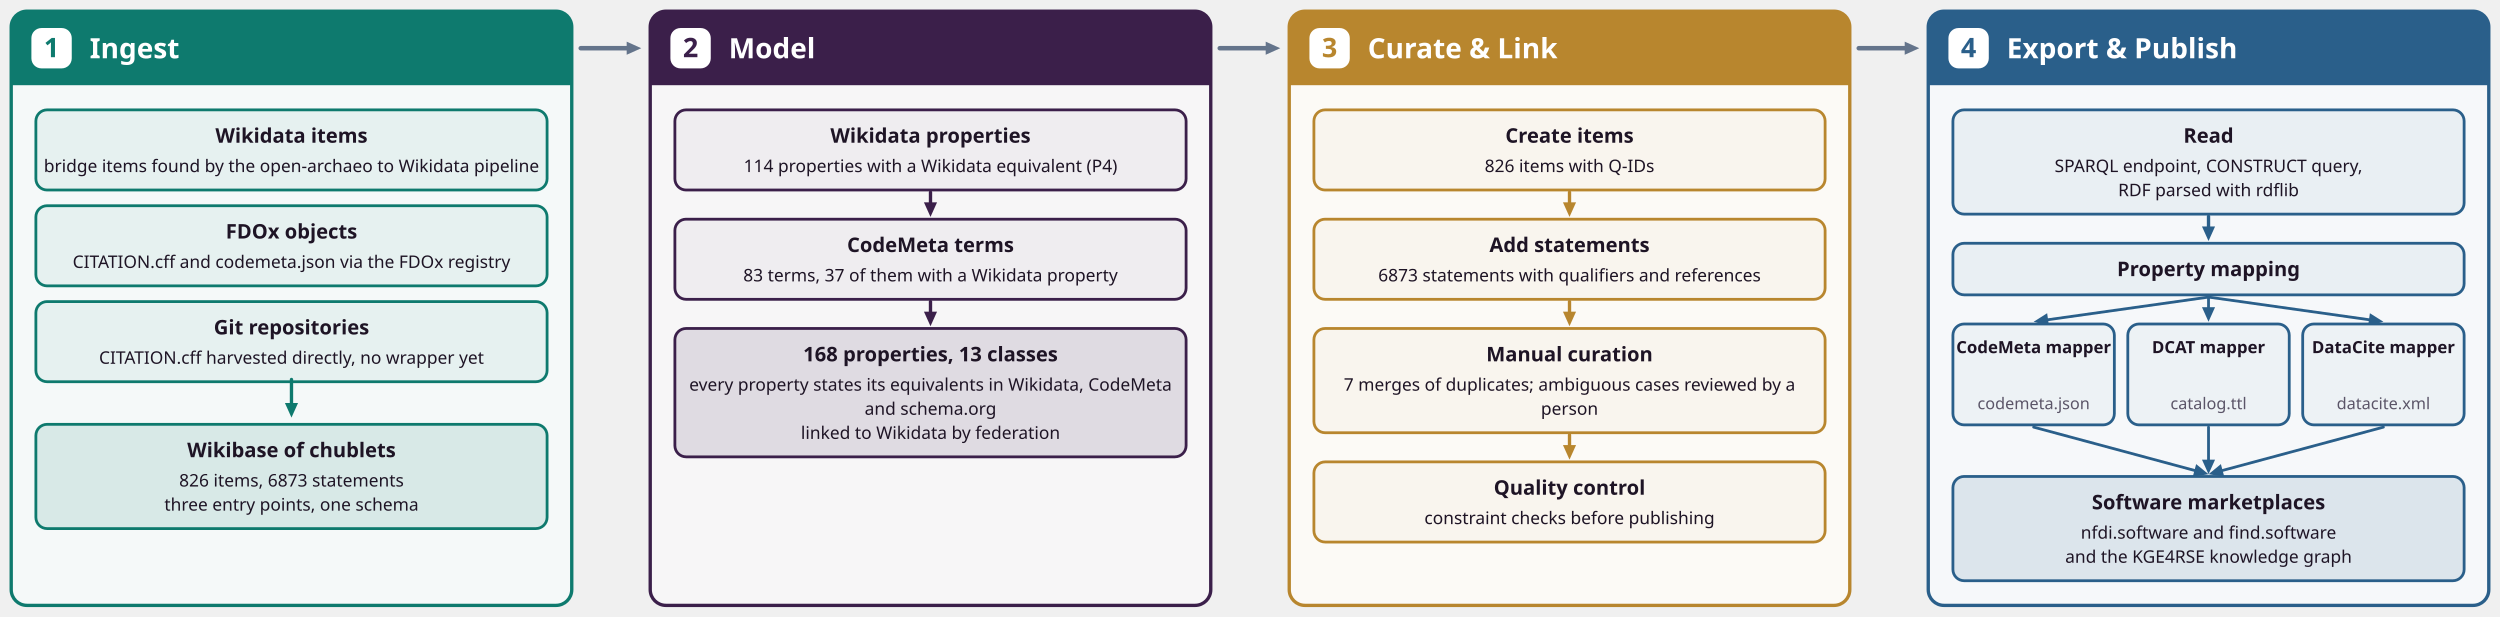
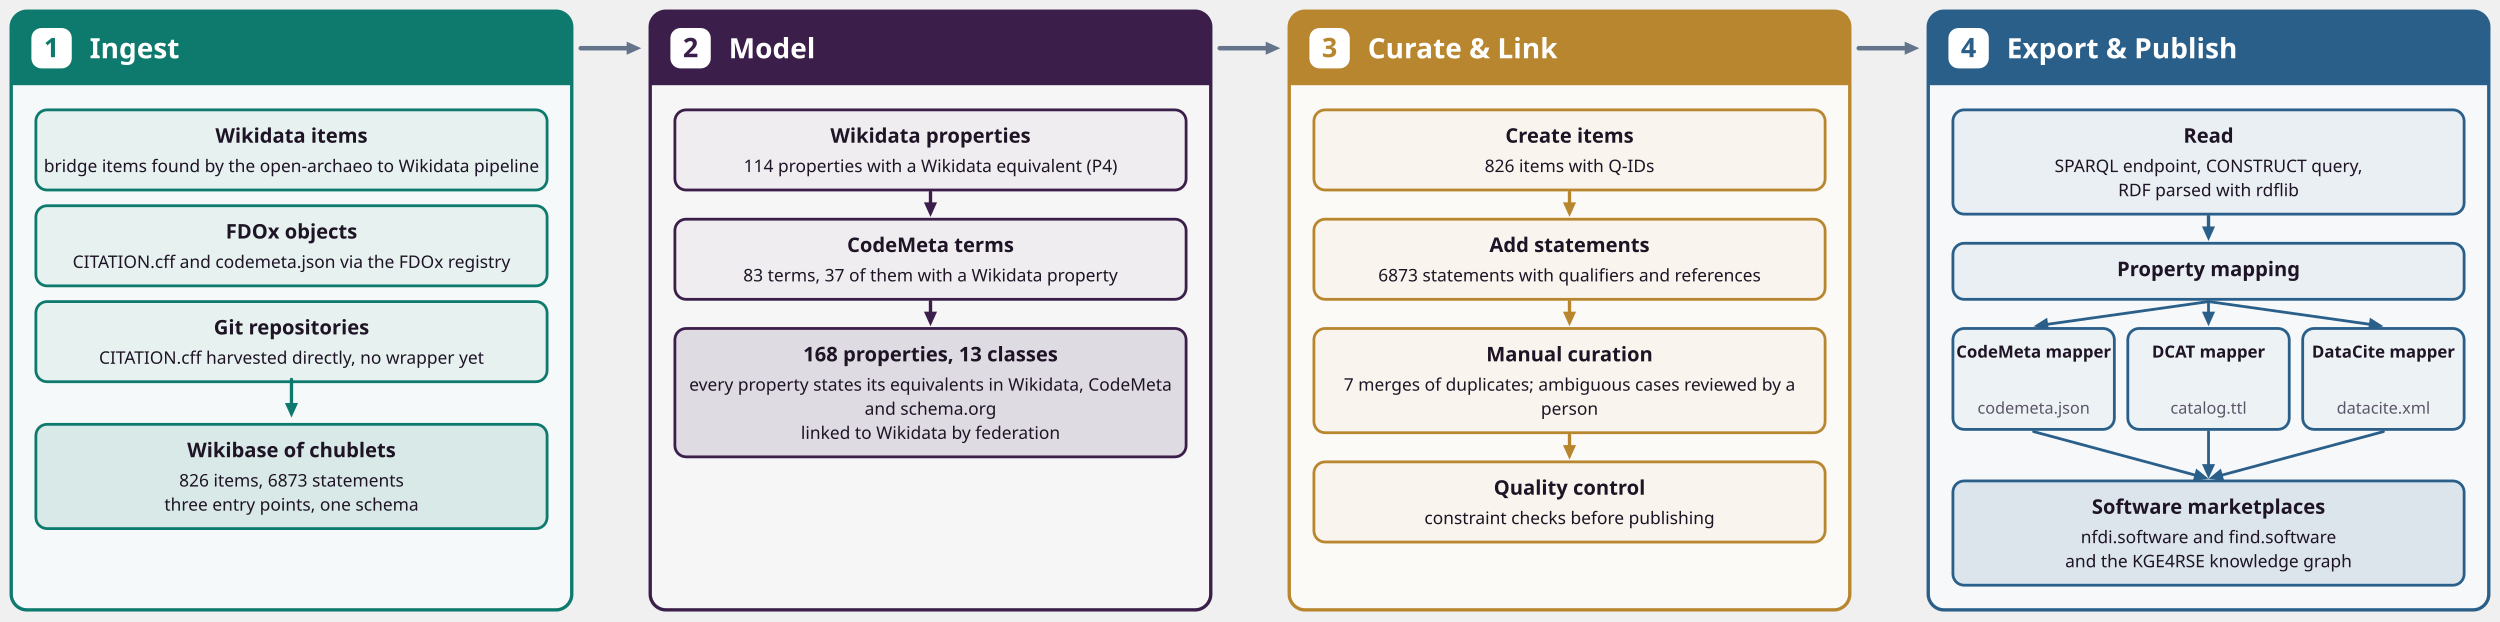
- <svg xmlns="http://www.w3.org/2000/svg" width="2230" height="550" viewBox="0 0 2230 550">
+ <svg xmlns="http://www.w3.org/2000/svg" width="2230" height="554" viewBox="0 0 2230 554">
  <style>@font-face { font-family: "Fira Sans"; src: url("../fonts/FiraSans-Regular.ttf"); font-weight: 400; } @font-face { font-family: "Fira Sans"; src: url("../fonts/FiraSans-Bold.ttf"); font-weight: 700; }</style>
  <g transform="translate(10,10)">
    <g transform="translate(0,0)">
-       <rect x="0" y="0" width="500" height="530" rx="14" fill="#F5F9F9" stroke="#0E7A6E" stroke-width="3" />
+       <rect x="0" y="0" width="500" height="534" rx="14" fill="#F5F9F9" stroke="#0E7A6E" stroke-width="3" />
      <path d="M0,66 L0,14 Q0,0 14,0 L486,0 Q500,0 500,14 L500,66 z" fill="#0E7A6E" />
      <rect x="18" y="15" width="36" height="36" rx="9" fill="#ffffff" />
      <text x="36" y="41" font-family="Fira Sans, sans-serif" font-size="24" font-weight="700" fill="#0E7A6E" text-anchor="middle">1</text>
      <text x="70" y="42" font-family="Fira Sans, sans-serif" font-size="25" font-weight="700" fill="#ffffff" text-anchor="start">Ingest</text>
      <g transform="translate(0,66)">
        <rect x="22" y="22" width="456" height="71.5" rx="10" fill="#E6F1F0" stroke="#0E7A6E" stroke-width="2.5" />
        <text x="250" y="51.3" font-family="Fira Sans, sans-serif" font-size="18" font-weight="700" fill="#1E1425" text-anchor="middle">Wikidata items</text>
        <text x="250" y="77.5" font-family="Fira Sans, sans-serif" font-size="15.5" fill="#1E1425" text-anchor="middle">bridge items found by the open-archaeo to Wikidata pipeline</text>
        <rect x="22" y="107.5" width="456" height="71.5" rx="10" fill="#E6F1F0" stroke="#0E7A6E" stroke-width="2.5" />
        <text x="250" y="136.8" font-family="Fira Sans, sans-serif" font-size="18" font-weight="700" fill="#1E1425" text-anchor="middle">FDOx objects</text>
        <text x="250" y="163" font-family="Fira Sans, sans-serif" font-size="15.5" fill="#1E1425" text-anchor="middle">CITATION.cff and codemeta.json via the FDOx registry</text>
        <rect x="22" y="193" width="456" height="71.5" rx="10" fill="#E6F1F0" stroke="#0E7A6E" stroke-width="2.5" />
        <text x="250" y="222.3" font-family="Fira Sans, sans-serif" font-size="18" font-weight="700" fill="#1E1425" text-anchor="middle">Git repositories</text>
        <text x="250" y="248.5" font-family="Fira Sans, sans-serif" font-size="15.5" fill="#1E1425" text-anchor="middle">CITATION.cff harvested directly, no wrapper yet</text>
        <path d="M250,262.5 L250,287.5" fill="none" stroke="#0E7A6E" stroke-width="3" stroke-linejoin="round" stroke-linecap="round" />
        <path d="M250,296.5 L244.15,283.5 L255.85,283.5 z" fill="#0E7A6E" />
        <rect x="22" y="302.5" width="456" height="93" rx="10" fill="#D8E9E7" stroke="#0E7A6E" stroke-width="2.5" />
        <text x="250" y="331.8" font-family="Fira Sans, sans-serif" font-size="18" font-weight="700" fill="#1E1425" text-anchor="middle">Wikibase of chublets</text>
        <text x="250" y="358" font-family="Fira Sans, sans-serif" font-size="15.5" fill="#1E1425" text-anchor="middle">826 items, 6873 statements</text>
        <text x="250" y="379.5" font-family="Fira Sans, sans-serif" font-size="15.5" fill="#1E1425" text-anchor="middle">three entry points, one schema</text>
      </g>
    </g>
    <path d="M508,33 L553,33" fill="none" stroke="#64748b" stroke-width="4" stroke-linejoin="round" stroke-linecap="round" />
    <path d="M562,33 L549,38.85 L549,27.15 z" fill="#64748b" />
    <g transform="translate(570,0)">
-       <rect x="0" y="0" width="500" height="530" rx="14" fill="#F7F6F7" stroke="#3B1F4A" stroke-width="3" />
+       <rect x="0" y="0" width="500" height="534" rx="14" fill="#F7F6F7" stroke="#3B1F4A" stroke-width="3" />
      <path d="M0,66 L0,14 Q0,0 14,0 L486,0 Q500,0 500,14 L500,66 z" fill="#3B1F4A" />
      <rect x="18" y="15" width="36" height="36" rx="9" fill="#ffffff" />
      <text x="36" y="41" font-family="Fira Sans, sans-serif" font-size="24" font-weight="700" fill="#3B1F4A" text-anchor="middle">2</text>
      <text x="70" y="42" font-family="Fira Sans, sans-serif" font-size="25" font-weight="700" fill="#ffffff" text-anchor="start">Model</text>
      <g transform="translate(0,66)">
        <rect x="22" y="22" width="456" height="71.5" rx="10" fill="#EFEDF0" stroke="#3B1F4A" stroke-width="2.5" />
        <text x="250" y="51.3" font-family="Fira Sans, sans-serif" font-size="18" font-weight="700" fill="#1E1425" text-anchor="middle">Wikidata properties</text>
        <text x="250" y="77.5" font-family="Fira Sans, sans-serif" font-size="15.5" fill="#1E1425" text-anchor="middle">114 properties with a Wikidata equivalent (P4)</text>
        <path d="M250,95.5 L250,108.5" fill="none" stroke="#3B1F4A" stroke-width="3" stroke-linejoin="round" stroke-linecap="round" />
        <path d="M250,117.5 L244.15,104.5 L255.85,104.5 z" fill="#3B1F4A" />
        <rect x="22" y="119.5" width="456" height="71.5" rx="10" fill="#EFEDF0" stroke="#3B1F4A" stroke-width="2.5" />
        <text x="250" y="148.8" font-family="Fira Sans, sans-serif" font-size="18" font-weight="700" fill="#1E1425" text-anchor="middle">CodeMeta terms</text>
        <text x="250" y="175" font-family="Fira Sans, sans-serif" font-size="15.5" fill="#1E1425" text-anchor="middle">83 terms, 37 of them with a Wikidata property</text>
        <path d="M250,193 L250,206" fill="none" stroke="#3B1F4A" stroke-width="3" stroke-linejoin="round" stroke-linecap="round" />
        <path d="M250,215 L244.15,202 L255.85,202 z" fill="#3B1F4A" />
        <rect x="22" y="217" width="456" height="114.5" rx="10" fill="#DFDBE2" stroke="#3B1F4A" stroke-width="2.5" />
        <text x="250" y="246.3" font-family="Fira Sans, sans-serif" font-size="18" font-weight="700" fill="#1E1425" text-anchor="middle">168 properties, 13 classes</text>
        <text x="250" y="272.5" font-family="Fira Sans, sans-serif" font-size="15.5" fill="#1E1425" text-anchor="middle">every property states its equivalents in Wikidata, CodeMeta</text>
        <text x="250" y="294" font-family="Fira Sans, sans-serif" font-size="15.5" fill="#1E1425" text-anchor="middle">and schema.org</text>
        <text x="250" y="315.5" font-family="Fira Sans, sans-serif" font-size="15.5" fill="#1E1425" text-anchor="middle">linked to Wikidata by federation</text>
      </g>
    </g>
    <path d="M1078,33 L1123,33" fill="none" stroke="#64748b" stroke-width="4" stroke-linejoin="round" stroke-linecap="round" />
    <path d="M1132,33 L1119,38.85 L1119,27.15 z" fill="#64748b" />
    <g transform="translate(1140,0)">
-       <rect x="0" y="0" width="500" height="530" rx="14" fill="#FCFAF6" stroke="#B8862E" stroke-width="3" />
+       <rect x="0" y="0" width="500" height="534" rx="14" fill="#FCFAF6" stroke="#B8862E" stroke-width="3" />
      <path d="M0,66 L0,14 Q0,0 14,0 L486,0 Q500,0 500,14 L500,66 z" fill="#B8862E" />
      <rect x="18" y="15" width="36" height="36" rx="9" fill="#ffffff" />
      <text x="36" y="41" font-family="Fira Sans, sans-serif" font-size="24" font-weight="700" fill="#B8862E" text-anchor="middle">3</text>
      <text x="70" y="42" font-family="Fira Sans, sans-serif" font-size="25" font-weight="700" fill="#ffffff" text-anchor="start">Curate &amp; Link</text>
      <g transform="translate(0,66)">
        <rect x="22" y="22" width="456" height="71.5" rx="10" fill="#F9F5EE" stroke="#B8862E" stroke-width="2.5" />
        <text x="250" y="51.3" font-family="Fira Sans, sans-serif" font-size="18" font-weight="700" fill="#1E1425" text-anchor="middle">Create items</text>
        <text x="250" y="77.5" font-family="Fira Sans, sans-serif" font-size="15.5" fill="#1E1425" text-anchor="middle">826 items with Q-IDs</text>
        <path d="M250,95.5 L250,108.5" fill="none" stroke="#B8862E" stroke-width="3" stroke-linejoin="round" stroke-linecap="round" />
        <path d="M250,117.5 L244.15,104.5 L255.85,104.5 z" fill="#B8862E" />
        <rect x="22" y="119.5" width="456" height="71.5" rx="10" fill="#F9F5EE" stroke="#B8862E" stroke-width="2.5" />
        <text x="250" y="148.8" font-family="Fira Sans, sans-serif" font-size="18" font-weight="700" fill="#1E1425" text-anchor="middle">Add statements</text>
        <text x="250" y="175" font-family="Fira Sans, sans-serif" font-size="15.5" fill="#1E1425" text-anchor="middle">6873 statements with qualifiers and references</text>
        <path d="M250,193 L250,206" fill="none" stroke="#B8862E" stroke-width="3" stroke-linejoin="round" stroke-linecap="round" />
        <path d="M250,215 L244.15,202 L255.85,202 z" fill="#B8862E" />
        <rect x="22" y="217" width="456" height="93" rx="10" fill="#F9F5EE" stroke="#B8862E" stroke-width="2.5" />
        <text x="250" y="246.3" font-family="Fira Sans, sans-serif" font-size="18" font-weight="700" fill="#1E1425" text-anchor="middle">Manual curation</text>
        <text x="250" y="272.5" font-family="Fira Sans, sans-serif" font-size="15.5" fill="#1E1425" text-anchor="middle">7 merges of duplicates; ambiguous cases reviewed by a</text>
        <text x="250" y="294" font-family="Fira Sans, sans-serif" font-size="15.5" fill="#1E1425" text-anchor="middle">person</text>
        <path d="M250,312 L250,325" fill="none" stroke="#B8862E" stroke-width="3" stroke-linejoin="round" stroke-linecap="round" />
        <path d="M250,334 L244.15,321 L255.85,321 z" fill="#B8862E" />
        <rect x="22" y="336" width="456" height="71.5" rx="10" fill="#F9F5EE" stroke="#B8862E" stroke-width="2.5" />
        <text x="250" y="365.3" font-family="Fira Sans, sans-serif" font-size="18" font-weight="700" fill="#1E1425" text-anchor="middle">Quality control</text>
        <text x="250" y="391.5" font-family="Fira Sans, sans-serif" font-size="15.5" fill="#1E1425" text-anchor="middle">constraint checks before publishing</text>
      </g>
    </g>
    <path d="M1648,33 L1693,33" fill="none" stroke="#64748b" stroke-width="4" stroke-linejoin="round" stroke-linecap="round" />
    <path d="M1702,33 L1689,38.85 L1689,27.15 z" fill="#64748b" />
    <g transform="translate(1710,0)">
-       <rect x="0" y="0" width="500" height="530" rx="14" fill="#F6F8FA" stroke="#2A5F8A" stroke-width="3" />
+       <rect x="0" y="0" width="500" height="534" rx="14" fill="#F6F8FA" stroke="#2A5F8A" stroke-width="3" />
      <path d="M0,66 L0,14 Q0,0 14,0 L486,0 Q500,0 500,14 L500,66 z" fill="#2A5F8A" />
      <rect x="18" y="15" width="36" height="36" rx="9" fill="#ffffff" />
      <text x="36" y="41" font-family="Fira Sans, sans-serif" font-size="24" font-weight="700" fill="#2A5F8A" text-anchor="middle">4</text>
      <text x="70" y="42" font-family="Fira Sans, sans-serif" font-size="25" font-weight="700" fill="#ffffff" text-anchor="start">Export &amp; Publish</text>
      <g transform="translate(0,66)">
        <rect x="22" y="22" width="456" height="93" rx="10" fill="#E9EFF3" stroke="#2A5F8A" stroke-width="2.5" />
        <text x="250" y="51.3" font-family="Fira Sans, sans-serif" font-size="18" font-weight="700" fill="#1E1425" text-anchor="middle">Read</text>
        <text x="250" y="77.5" font-family="Fira Sans, sans-serif" font-size="15.5" fill="#1E1425" text-anchor="middle">SPARQL endpoint, CONSTRUCT query,</text>
        <text x="250" y="99" font-family="Fira Sans, sans-serif" font-size="15.5" fill="#1E1425" text-anchor="middle">RDF parsed with rdflib</text>
        <path d="M250,117 L250,130" fill="none" stroke="#2A5F8A" stroke-width="3" stroke-linejoin="round" stroke-linecap="round" />
        <path d="M250,139 L244.15,126 L255.85,126 z" fill="#2A5F8A" />
-         <rect x="22" y="141" width="456" height="46" rx="10" fill="#E9EFF3" stroke="#2A5F8A" stroke-width="2.5" />
+         <rect x="22" y="141" width="456" height="50" rx="10" fill="#E9EFF3" stroke="#2A5F8A" stroke-width="2.5" />
        <text x="250" y="170.3" font-family="Fira Sans, sans-serif" font-size="18" font-weight="700" fill="#1E1425" text-anchor="middle">Property mapping</text>
-         <path d="M250,189 L102.91,209.74" fill="none" stroke="#2A5F8A" stroke-width="2.5" stroke-linejoin="round" stroke-linecap="round" />
-         <path d="M94,211 L106.06,203.39 L107.69,214.98 z" fill="#2A5F8A" />
-         <rect x="22" y="213" width="144" height="90" rx="10" fill="#EDF2F5" stroke="#2A5F8A" stroke-width="2.5" />
-         <text x="94" y="239" font-family="Fira Sans, sans-serif" font-size="15" font-weight="700" fill="#1E1425" text-anchor="middle">CodeMeta mapper</text>
-         <text x="94" y="289" font-family="Fira Sans, sans-serif" font-size="14.5" fill="#5B5568" text-anchor="middle">codemeta.json</text>
-         <path d="M250,189 L250,202" fill="none" stroke="#2A5F8A" stroke-width="2.5" stroke-linejoin="round" stroke-linecap="round" />
-         <path d="M250,211 L244.15,198 L255.85,198 z" fill="#2A5F8A" />
-         <rect x="178" y="213" width="144" height="90" rx="10" fill="#EDF2F5" stroke="#2A5F8A" stroke-width="2.5" />
-         <text x="250" y="239" font-family="Fira Sans, sans-serif" font-size="15" font-weight="700" fill="#1E1425" text-anchor="middle">DCAT mapper</text>
-         <text x="250" y="289" font-family="Fira Sans, sans-serif" font-size="14.5" fill="#5B5568" text-anchor="middle">catalog.ttl</text>
-         <path d="M250,189 L397.09,209.74" fill="none" stroke="#2A5F8A" stroke-width="2.5" stroke-linejoin="round" stroke-linecap="round" />
-         <path d="M406,211 L392.31,214.98 L393.94,203.39 z" fill="#2A5F8A" />
-         <rect x="334" y="213" width="144" height="90" rx="10" fill="#EDF2F5" stroke="#2A5F8A" stroke-width="2.5" />
-         <text x="406" y="239" font-family="Fira Sans, sans-serif" font-size="15" font-weight="700" fill="#1E1425" text-anchor="middle">DataCite mapper</text>
-         <text x="406" y="289" font-family="Fira Sans, sans-serif" font-size="14.5" fill="#5B5568" text-anchor="middle">datacite.xml</text>
-         <path d="M94,305 L241.31,344.66" fill="none" stroke="#2A5F8A" stroke-width="2.5" stroke-linejoin="round" stroke-linecap="round" />
-         <path d="M250,347 L235.93,349.27 L238.97,337.97 z" fill="#2A5F8A" />
-         <path d="M250,305 L250,338" fill="none" stroke="#2A5F8A" stroke-width="2.5" stroke-linejoin="round" stroke-linecap="round" />
-         <path d="M250,347 L244.15,334 L255.85,334 z" fill="#2A5F8A" />
-         <path d="M406,305 L258.69,344.66" fill="none" stroke="#2A5F8A" stroke-width="2.5" stroke-linejoin="round" stroke-linecap="round" />
-         <path d="M250,347 L261.03,337.97 L264.07,349.27 z" fill="#2A5F8A" />
-         <rect x="22" y="349" width="456" height="93" rx="10" fill="#DCE5EC" stroke="#2A5F8A" stroke-width="2.5" />
-         <text x="250" y="378.3" font-family="Fira Sans, sans-serif" font-size="18" font-weight="700" fill="#1E1425" text-anchor="middle">Software marketplaces</text>
-         <text x="250" y="404.5" font-family="Fira Sans, sans-serif" font-size="15.5" fill="#1E1425" text-anchor="middle">nfdi.software and find.software</text>
-         <text x="250" y="426" font-family="Fira Sans, sans-serif" font-size="15.5" fill="#1E1425" text-anchor="middle">and the KGE4RSE knowledge graph</text>
+         <path d="M250,193 L102.91,213.74" fill="none" stroke="#2A5F8A" stroke-width="2.5" stroke-linejoin="round" stroke-linecap="round" />
+         <path d="M94,215 L106.06,207.39 L107.69,218.98 z" fill="#2A5F8A" />
+         <rect x="22" y="217" width="144" height="90" rx="10" fill="#EDF2F5" stroke="#2A5F8A" stroke-width="2.5" />
+         <text x="94" y="243" font-family="Fira Sans, sans-serif" font-size="15" font-weight="700" fill="#1E1425" text-anchor="middle">CodeMeta mapper</text>
+         <text x="94" y="293" font-family="Fira Sans, sans-serif" font-size="14.5" fill="#5B5568" text-anchor="middle">codemeta.json</text>
+         <path d="M250,193 L250,206" fill="none" stroke="#2A5F8A" stroke-width="2.5" stroke-linejoin="round" stroke-linecap="round" />
+         <path d="M250,215 L244.15,202 L255.85,202 z" fill="#2A5F8A" />
+         <rect x="178" y="217" width="144" height="90" rx="10" fill="#EDF2F5" stroke="#2A5F8A" stroke-width="2.5" />
+         <text x="250" y="243" font-family="Fira Sans, sans-serif" font-size="15" font-weight="700" fill="#1E1425" text-anchor="middle">DCAT mapper</text>
+         <text x="250" y="293" font-family="Fira Sans, sans-serif" font-size="14.5" fill="#5B5568" text-anchor="middle">catalog.ttl</text>
+         <path d="M250,193 L397.09,213.74" fill="none" stroke="#2A5F8A" stroke-width="2.5" stroke-linejoin="round" stroke-linecap="round" />
+         <path d="M406,215 L392.31,218.98 L393.94,207.39 z" fill="#2A5F8A" />
+         <rect x="334" y="217" width="144" height="90" rx="10" fill="#EDF2F5" stroke="#2A5F8A" stroke-width="2.5" />
+         <text x="406" y="243" font-family="Fira Sans, sans-serif" font-size="15" font-weight="700" fill="#1E1425" text-anchor="middle">DataCite mapper</text>
+         <text x="406" y="293" font-family="Fira Sans, sans-serif" font-size="14.5" fill="#5B5568" text-anchor="middle">datacite.xml</text>
+         <path d="M94,309 L241.31,348.66" fill="none" stroke="#2A5F8A" stroke-width="2.5" stroke-linejoin="round" stroke-linecap="round" />
+         <path d="M250,351 L235.93,353.27 L238.97,341.97 z" fill="#2A5F8A" />
+         <path d="M250,309 L250,342" fill="none" stroke="#2A5F8A" stroke-width="2.5" stroke-linejoin="round" stroke-linecap="round" />
+         <path d="M250,351 L244.15,338 L255.85,338 z" fill="#2A5F8A" />
+         <path d="M406,309 L258.69,348.66" fill="none" stroke="#2A5F8A" stroke-width="2.5" stroke-linejoin="round" stroke-linecap="round" />
+         <path d="M250,351 L261.03,341.97 L264.07,353.27 z" fill="#2A5F8A" />
+         <rect x="22" y="353" width="456" height="93" rx="10" fill="#DCE5EC" stroke="#2A5F8A" stroke-width="2.5" />
+         <text x="250" y="382.3" font-family="Fira Sans, sans-serif" font-size="18" font-weight="700" fill="#1E1425" text-anchor="middle">Software marketplaces</text>
+         <text x="250" y="408.5" font-family="Fira Sans, sans-serif" font-size="15.5" fill="#1E1425" text-anchor="middle">nfdi.software and find.software</text>
+         <text x="250" y="430" font-family="Fira Sans, sans-serif" font-size="15.5" fill="#1E1425" text-anchor="middle">and the KGE4RSE knowledge graph</text>
      </g>
    </g>
  </g>
</svg>
